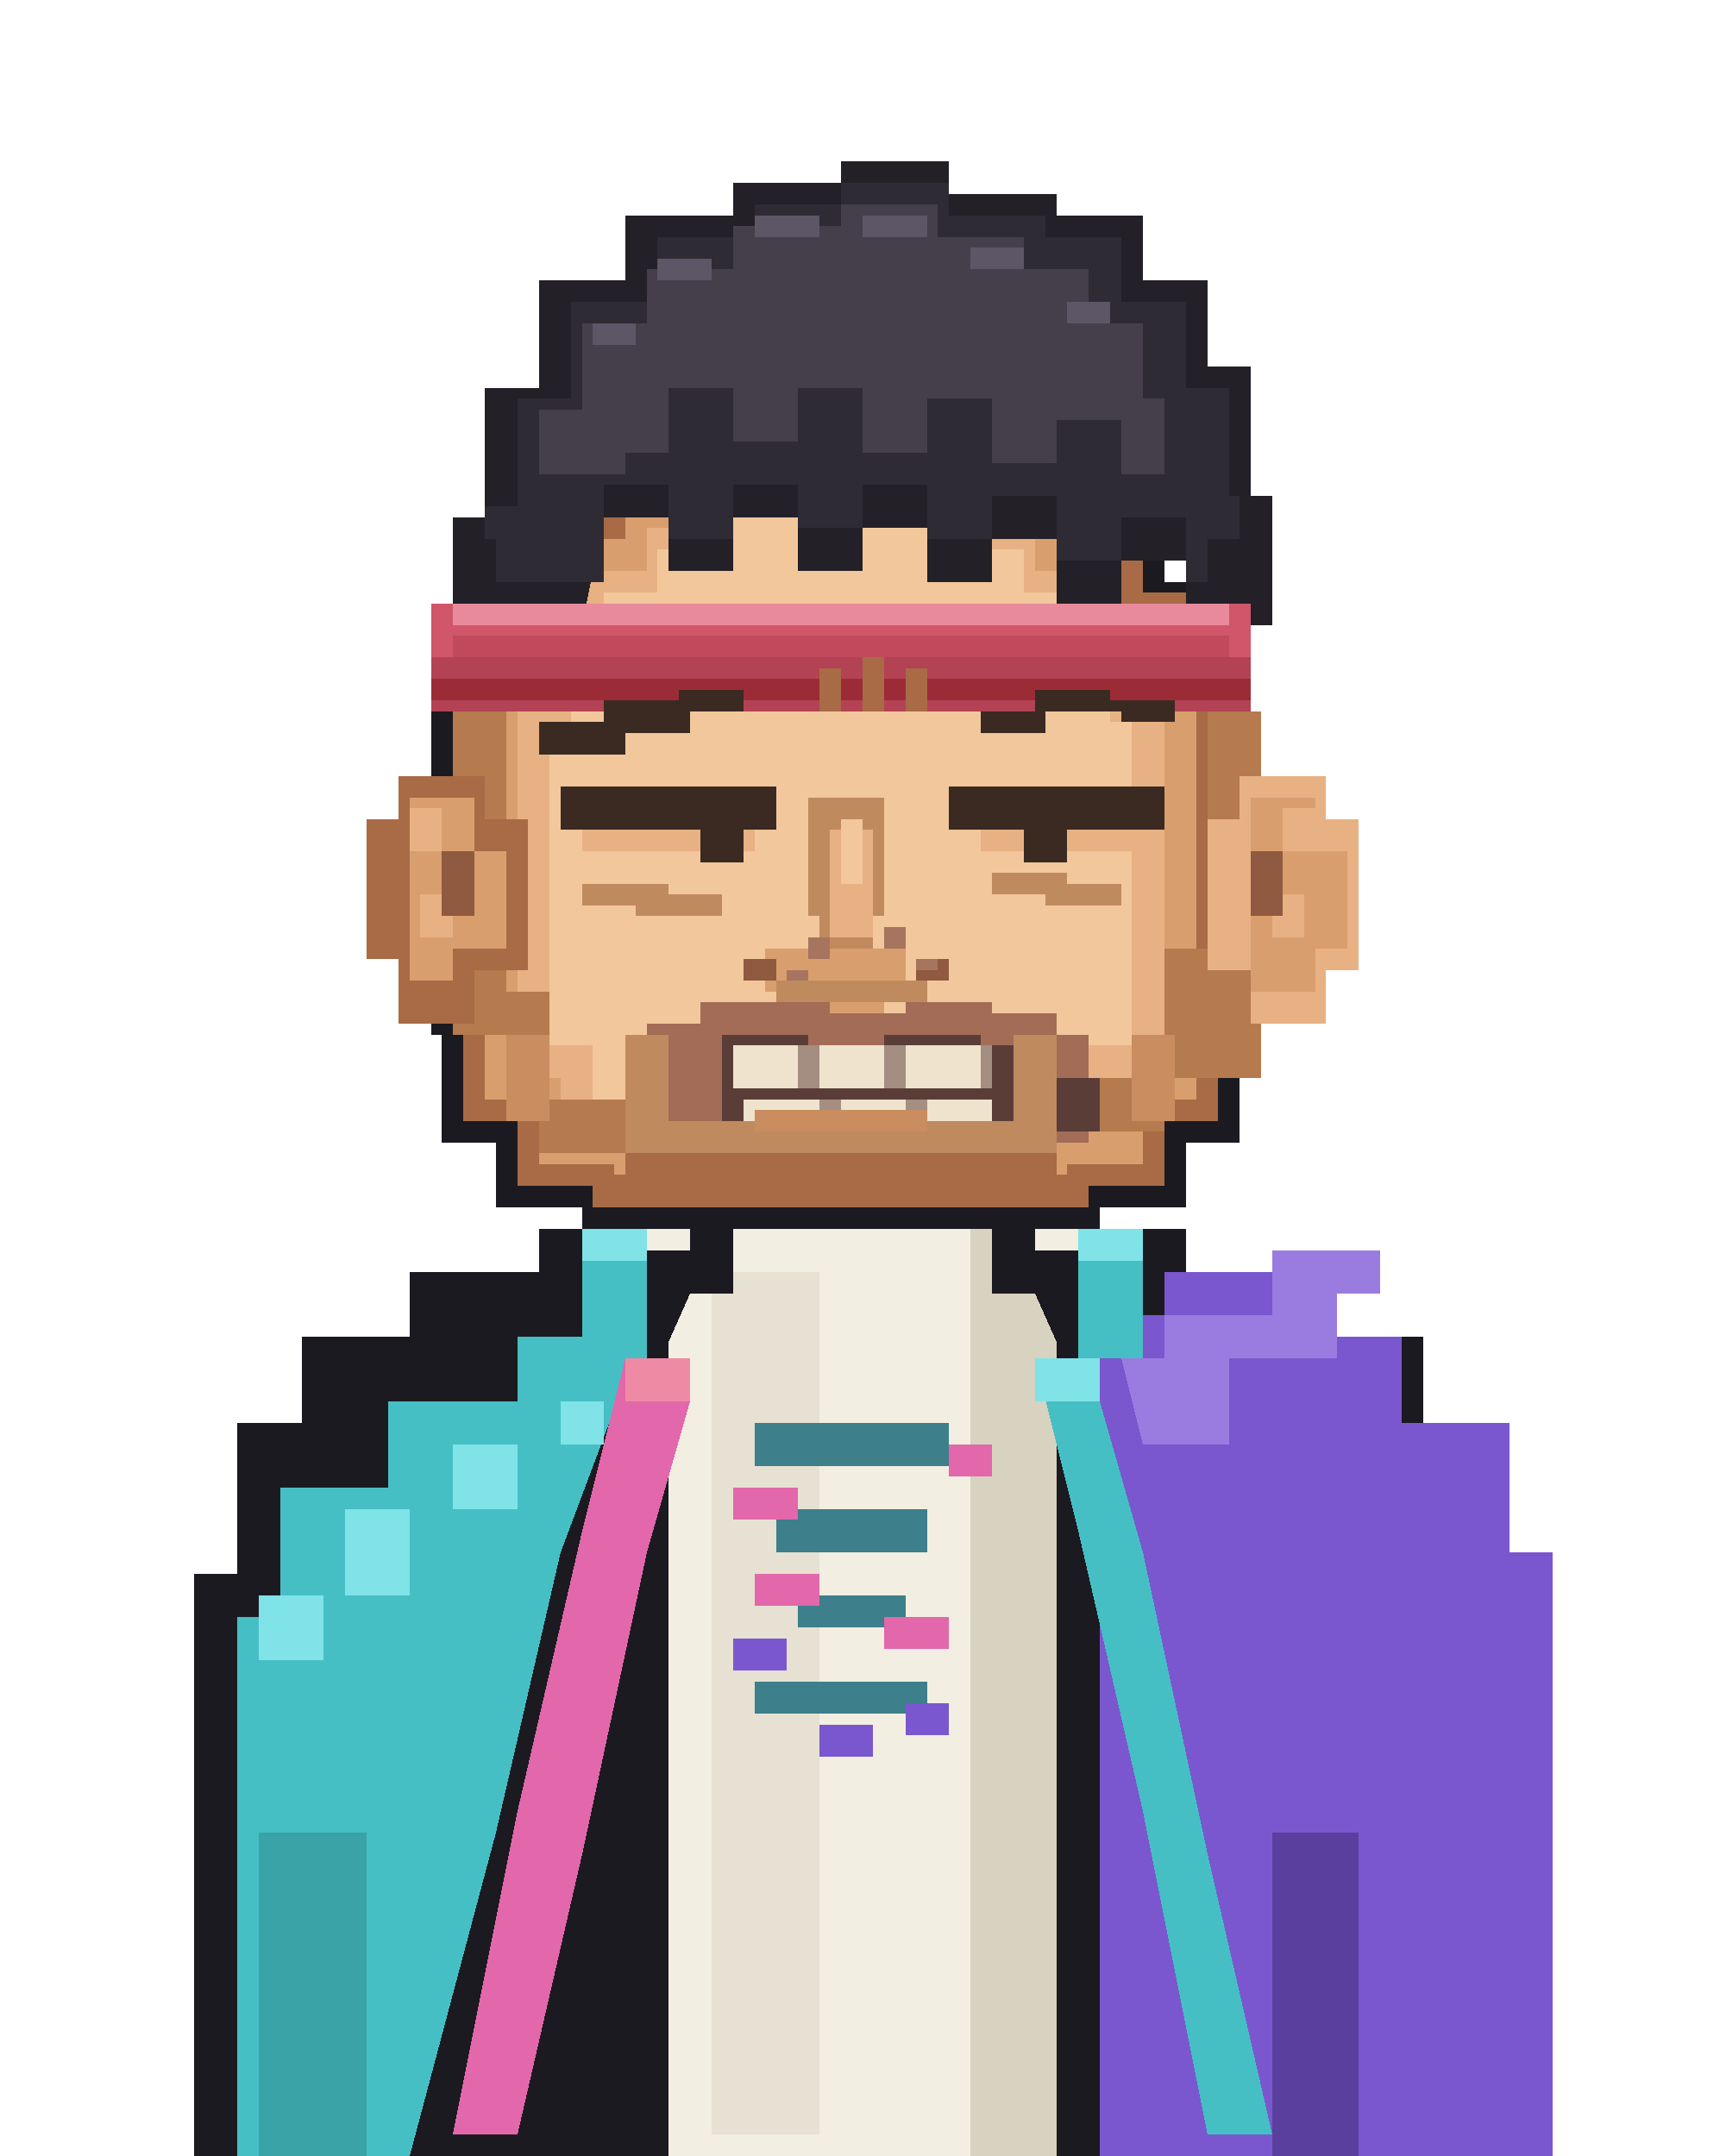
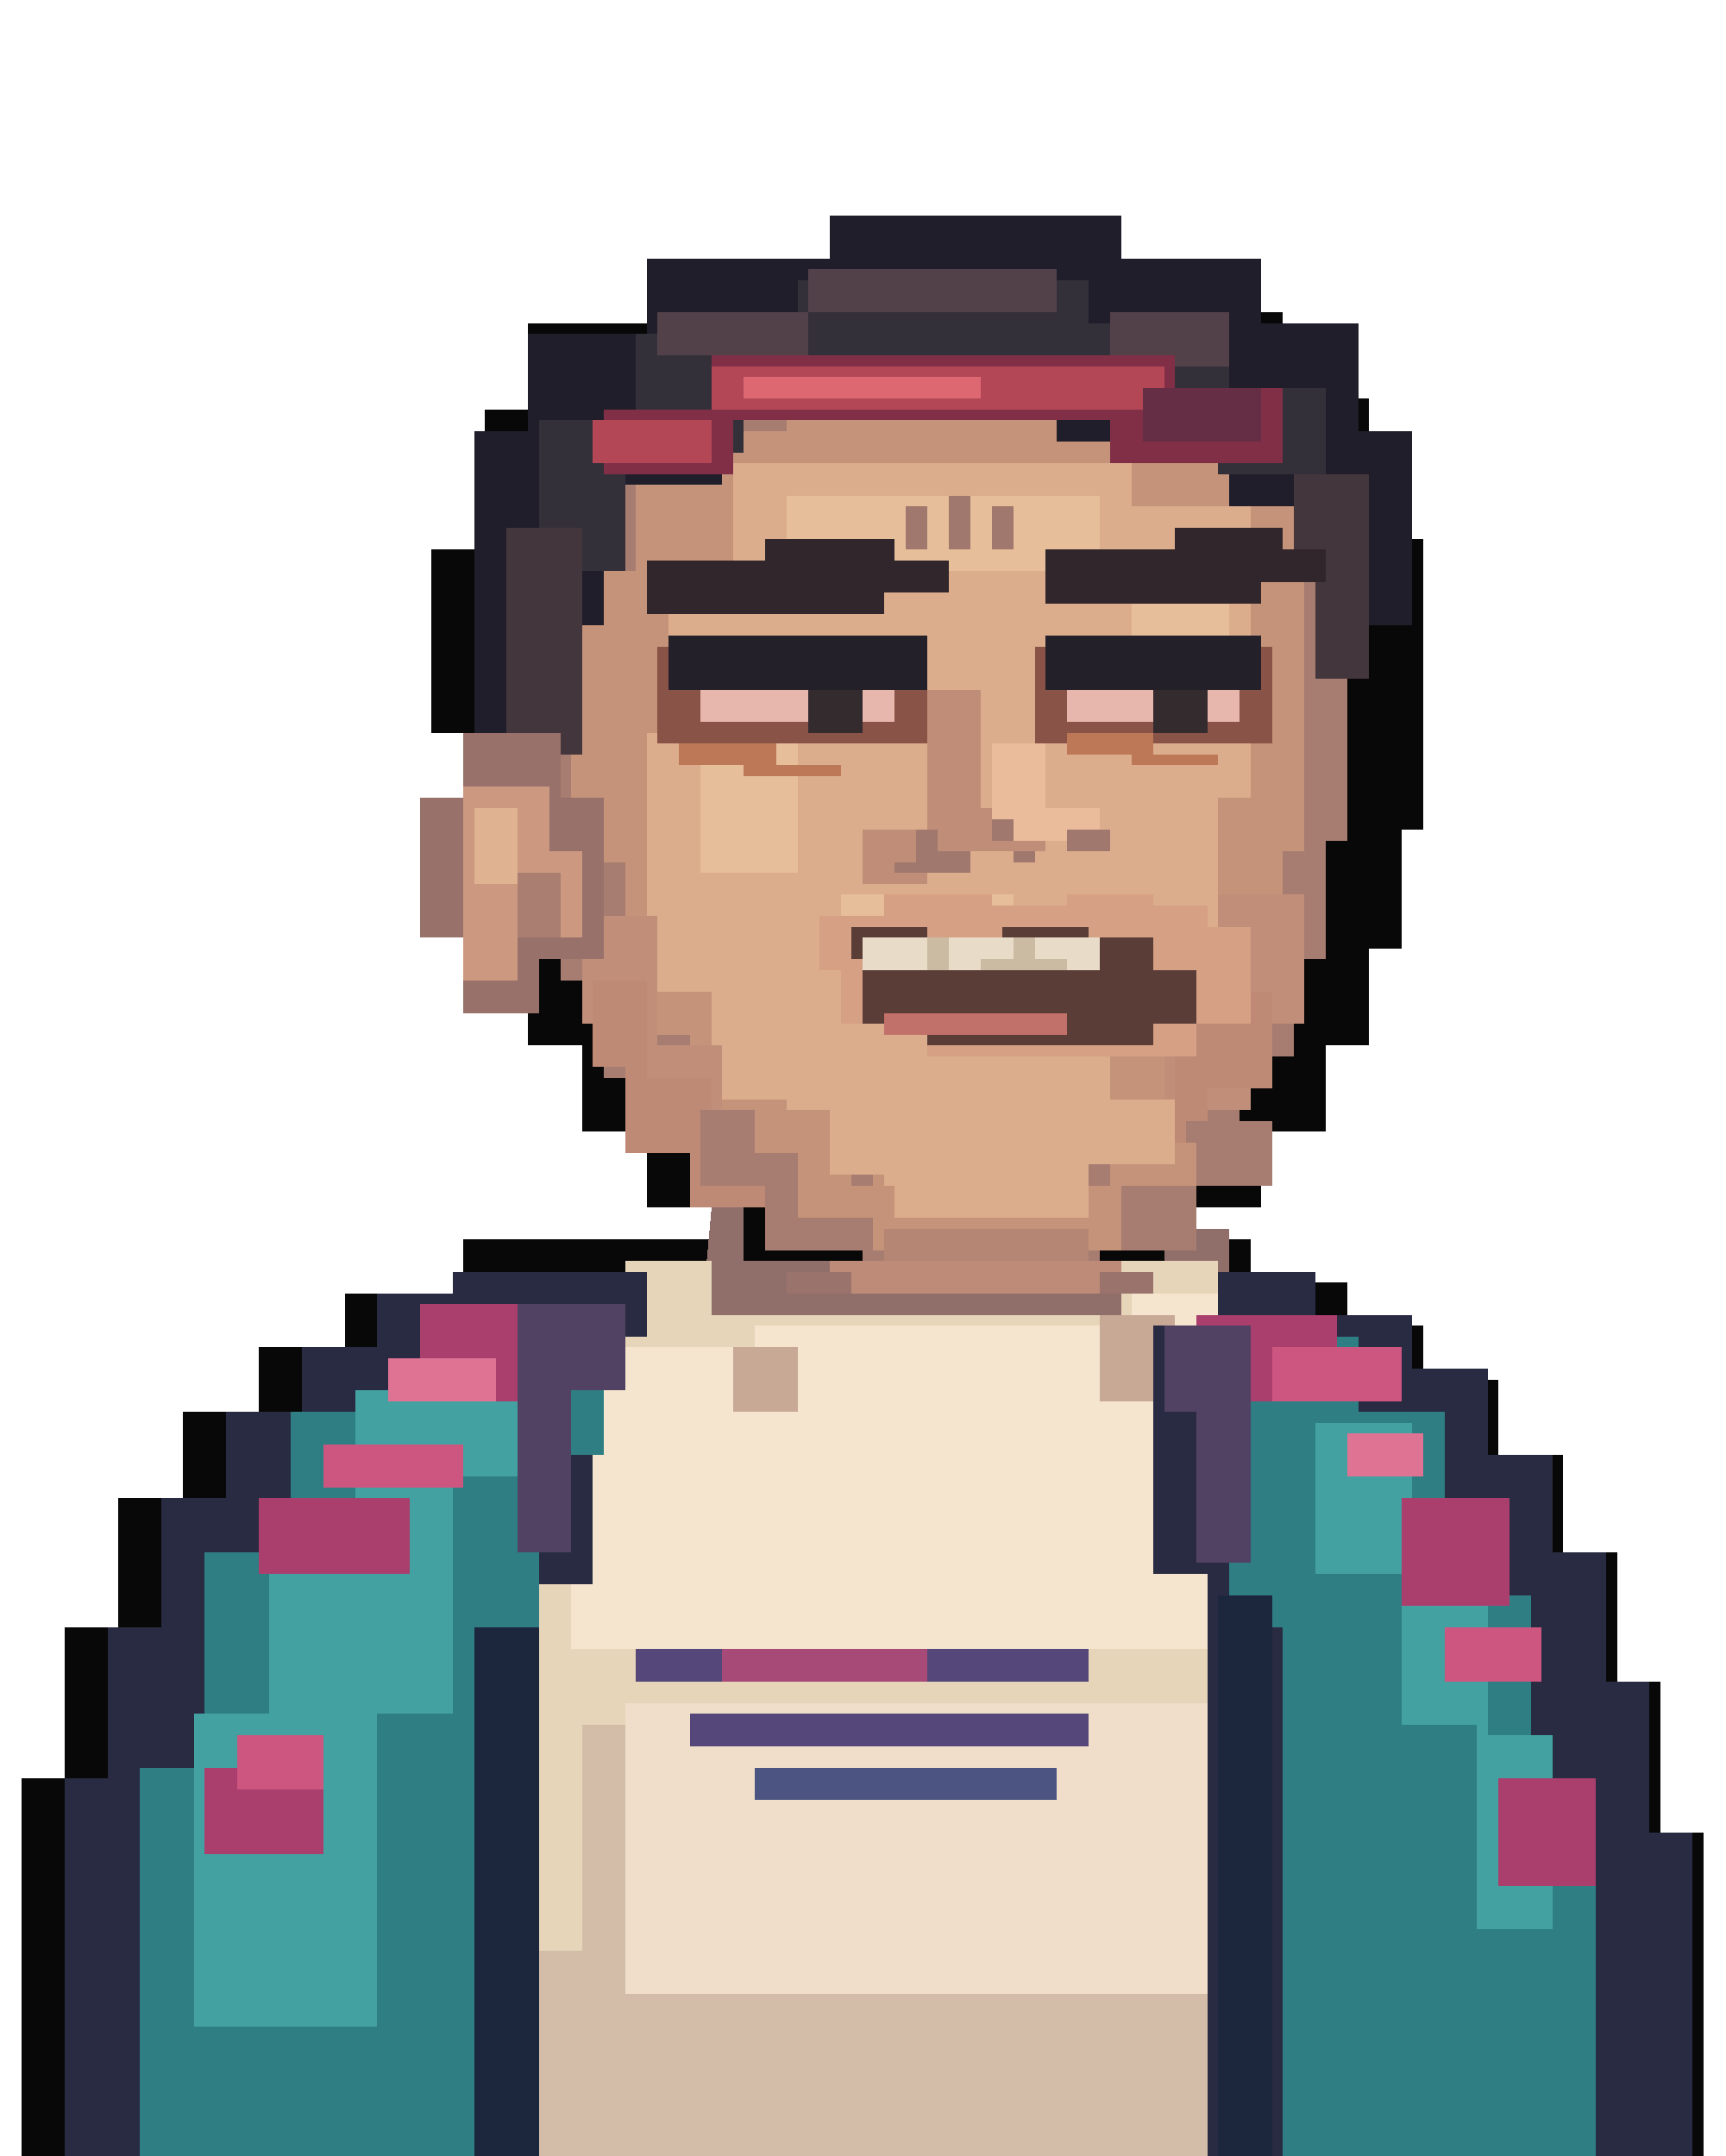
<svg xmlns="http://www.w3.org/2000/svg" width="480" height="600" viewBox="0 0 160 200" shape-rendering="crispEdges" data-expression="disgusted">
-   <g id="body-outline" fill="#1b1a21">
-     <path d="M18 200V146h4v-14h6v-8h10v-6h12v-4h60v4h12v6h10v8h6v14h4v54z" />
+   <g id="body-outline" fill="#080808">
+     <path d="M43 115h73v4h9v4h7v5h7v7h6v9h5v12h4v14h4v30H2v-35h4v-14h5v-12h6v-8h7v-6h8v-5h11z" />
  </g>
  <g id="neck">
-     <path fill="#b57a4e" d="M62 104h32v16h-8v4H70v-4h-8z" />
-     <path fill="#d99e6d" d="M65 104h26v13h5v5H60v-5h5z" />
-     <path fill="#e8b183" d="M69 106h18v9H69z" />
-     <path fill="#a86b45" d="M65 113h26v8H65z" />
+     <path fill="#99736c" d="M66 99h44v26H58v-8h8z" />
+     <path fill="#bd8b77" d="M71 101h33v19H66v-6h5z" />
+     <path fill="#d8a585" d="M75 102h27v14H75z" />
+     <path fill="#906e6a" d="M66 112h11v7h28v-5h9v9H65z" />
  </g>
-   <g id="tank">
-     <path fill="#f2eee1" d="M62 114h36v86H62z" />
-     <path fill="#d8d2c0" d="M90 114h8v86h-8z" />
-     <path fill="#e6e1d2" d="M66 118h10v80H66z" />
-     <path fill="#3d7f8a" d="M70 132h18v4H70zM72 140h14v4H72zM74 148h10v3H74zM70 156h16v3H70z" />
-     <path fill="#e267ab" d="M68 138h6v3h-6zM88 134h4v3h-4zM70 146h6v3h-6zM82 150h6v3h-6z" />
-     <path fill="#7a57cf" d="M68 152h5v3h-5zM84 158h4v3h-4zM76 160h5v3h-5z" />
+   <g id="shirt">
+     <path fill="#e6d5b8" d="M66 122h38v-5h9v8h13v22h-5v53H37v-53h7v-22h14v-8h8z" />
+     <path fill="#f5e5ce" d="M70 123h35v-3h9v33H53v-28h17z" />
+     <path fill="#d3bda9" d="M54 160h67v40H43v-19h11z" />
+     <path fill="#f0deca" d="M58 158h55v27H58z" />
+     <path fill="#c7a996" d="M68 125h6v6h-6zM102 122h7v8h-7z" />
+     <path fill="#554779" d="M59 153h42v3H59zM64 159h37v3H64z" />
+     <path fill="#a74a78" d="M67 153h19v3H67z" />
+     <path fill="#4c5482" d="M70 164h28v3H70z" />
  </g>
-   <g id="windbreaker">
-     <path fill="#1b1a21" d="M18 200v-54h4v-14h6v-8h10v-6h12v-4h14v6l-8 18-6 28-6 34z" />
-     <path fill="#1b1a21" d="M142 200v-54h-4v-14h-6v-8h-10v-6h-12v-4h-14v6l8 18 6 28 6 34z" />
-     <path fill="#46bfc4" d="M22 200v-50h4v-12h10v-8h12v-6h10v4l-6 16-6 26-8 30z" />
-     <path fill="#7fe3e8" d="M24 148h8v-8h10v-6h10v-4h4v4h-8v6H38v8h-8v6h-6z" />
-     <path fill="#3aa3a8" d="M24 170h10v30H24z" />
-     <path fill="#e267ab" d="M58 126h6v4l-4 14-6 28-6 26h-6l6-30 6-26z" />
-     <path fill="#ef8aa4" d="M58 126h6v4h-6z" />
-     <path fill="#7a57cf" d="M102 200v-78h6v-4h10v6h12v8h10v12h4v56z" />
-     <path fill="#9a7ce0" d="M104 126h4v-4h10v-6h10v4h-4v6h-10v8h-8z" />
-     <path fill="#5b3f9e" d="M118 170h8v30h-8z" />
-     <path fill="#46bfc4" d="M96 126h6v4l4 14 6 28 6 26h-6l-6-30-6-26z" />
-     <path fill="#7fe3e8" d="M96 126h6v4h-6z" />
-     <path fill="#f2eee1" d="M58 112h8v4h-8zM94 112h6v4h-6z" />
-     <path fill="#46bfc4" d="M54 114h6v12h-6zM100 114h6v12h-6z" />
-     <path fill="#7fe3e8" d="M54 114h6v3h-6zM100 114h6v3h-6z" />
-     <path fill="#1b1a21" d="M64 114h4v6h-4zM92 114h4v6h-4z" />
+   <g id="jacket">
+     <path fill="#292b42" d="M42 118h18v6h-5v23h-5v53H6v-35h4v-14h5v-12h6v-8h7v-6h7v-5h7zM113 118h9v4h9v5h7v8h6v9h5v12h4v14h4v30h-45v-54h-5v-23h6z" />
+     <path fill="#2e7e83" d="M39 122h17v13h-6v19h-6v46H13v-36h6v-20h8v-13h12zM114 124h12v7h8v17h8v19h6v33h-29v-49h-5z" />
+     <path fill="#43a2a1" d="M33 129h15v8h-6v22h-7v29H18v-29h7v-16h8zM122 132h9v11h7v18h6v18h-7v-19h-7v-14h-8z" />
+     <path fill="#aa3f6e" d="M39 121h14v9H39zM24 139h14v7H24zM19 164h11v8H19zM111 122h13v8h-13zM130 139h10v10h-10zM139 165h9v10h-9z" />
+     <path fill="#cc5680" d="M30 134h13v4H30zM22 161h8v5H22zM118 125h12v5h-12zM134 151h9v5h-9z" />
+     <path fill="#514263" d="M48 121h10v8h-5v15h-5zM108 123h8v22h-5v-14h-3z" />
+     <path fill="#1c263c" d="M44 151h6v49h-6zM113 148h5v52h-5z" />
+     <path fill="#df7394" d="M36 126h10v4H36zM125 133h7v4h-7z" />
+   </g>
+   <g id="under-chin-fill">
+     <path fill="#080808" d="M64 96h50v10h-7v7h-7v4H77v-4h-8v-6h-5z" />
+     <path fill="#b48673" d="M68 97h43v8h-7v6H78v-5H68z" />
  </g>
  <g id="head">
-     <path fill="#1b1a21" d="M54 112L46 112L46 106L41 106L41 96L40 96L40 64L43 64L43 54L48 54L48 47L55 47L55 42L64 42L64 38L92 38L92 42L101 42L101 47L108 47L108 54L113 54L113 64L116 64L116 96L115 96L115 106L110 106L110 112L102 112L102 114L54 114Z" />
-     <path fill="#a86b45" d="M55 110L48 110L48 104L43 104L43 95L42 95L42 65L45 65L45 55L50 55L50 48L56 48L56 44L65 44L65 40L91 40L91 44L100 44L100 48L106 48L106 55L111 55L111 65L114 65L114 95L113 95L113 104L108 104L108 110L101 110L101 112L55 112Z" />
-     <path fill="#d99e6d" d="M57 108L50 108L50 102L45 102L45 93L45 93L45 65L47 65L47 57L52 57L52 50L58 50L58 46L66 46L66 42L90 42L90 46L98 46L98 50L104 50L104 57L109 57L109 65L111 65L111 93L111 93L111 102L106 102L106 108L99 108L99 109L57 109Z" />
-     <path fill="#e8b183" d="M59 105L52 105L52 100L48 100L48 92L48 92L48 66L50 66L50 58L54 58L54 53L60 53L60 49L67 49L67 45L89 45L89 49L96 49L96 53L102 53L102 58L106 58L106 66L108 66L108 92L108 92L108 100L104 100L104 105L97 105L97 106L59 106Z" />
-     <path fill="#f2c79b" d="M61 102L55 102L55 97L51 97L51 90L51 90L51 67L53 67L53 60L56 60L56 55L61 55L61 51L68 51L68 48L88 48L88 51L95 51L95 55L100 55L100 60L103 60L103 67L105 67L105 90L105 90L105 97L101 97L101 102L95 102L95 103L61 103Z" />
-     <path fill="#b57a4e" d="M42 66h5v26h4v10h8v5h-9V96h-8zM112 66h5v34h-9v5h-8v-5h8V88h4z" />
-     <path fill="#c98d5f" d="M47 96h4v8h-4zM105 96h4v8h-4z" />
-     <path fill="#c08a5f" d="M62 101h32v4H62z" />
-     <path fill="#a86b45" d="M58 106h40v3H58z" />
+     <path fill="#080808" d="M49 30h13v-6h43v5h14v8h8v13h5v27h-2v11h-3v9h-4v8h-6v7h-9v5h-11v3H79v-3H69v-5h-9v-7h-6v-8h-5V87h-4V68h-5V51h5V38h4z" />
+     <path fill="#a77c71" d="M53 39h11v-7h40v5h14v10h7v31h-2v11h-3v9h-5v7h-7v6h-9v4H80v-3h-10v-5h-8v-7h-6v-9h-4V78h-4V61h5z" />
+     <path fill="#c59379" d="M59 40h14v-6h29v5h13v8h6v32h-2v11h-4v9h-6v8h-9v4H81v-3H72v-5h-8v-7h-6V80h-5V68h-1V53h7z" />
+     <path fill="#dcad8c" d="M68 43h37v4h11v27h-3v14h-3v10h-7v8h-9v4H82v-3h-9v-5h-7v-10h-6V68h2V52h6z" />
+     <path fill="#e7be9a" d="M73 46h29v7H73zM105 53h9v8h-9zM65 67h9v14h-9zM78 83h16v9H78z" />
+     <path fill="#c18f79" d="M54 85h7v12h6v7h8v5h-9v-6h-6v-8h-6zM113 83h8v12h-5v8h-8v5h-6v-5h6v-8h5z" />
+     <path fill="#bf8a75" d="M55 91h5v9h6v7h9v5H64v-5h-6v-8h-3zM111 92h7v9h-6v6h-9v-5h6v-6h2z" />
+   </g>
+   <g id="chin-fullness">
+     <path fill="#a77c71" d="M65 103h9v7h9v4h19v-4h8v-6h8v6h-7v6h-9v3H80v-3h-9v-6h-6z" />
+     <path fill="#c59379" d="M70 103h9v7h24v-4h8v4h-7v6H81v-3H74v-6h-4z" />
+     <path fill="#dcad8c" d="M77 101h7v5h18v-4h7v6h-8v5H83v-4h-6z" />
+     <path fill="#b48673" d="M82 114h19v3H82z" />
+   </g>
+   <g id="jaw-neck-transition">
+     <path fill="#99736c" d="M73 118h34v2H73z" />
+     <path fill="#bd8b77" d="M79 117h23v3H79z" />
+   </g>
+   <g id="hair">
+     <path fill="#201e2a" d="M44 58V40h5v-9h11v-7h17v-4h27v4h13v6h9v10h5v18h-8V47h-9v-6H98v-4H67v8H56v13h-5v16h-7z" />
+     <path fill="#34303a" d="M50 39h9v-8h15v-5h27v4h13v6h9v8h-10v-6H98v-4H69v8H58v11h-8z" />
+     <path fill="#53414a" d="M61 29h14v-4h23v4H75v4H61zM103 29h11v5h-11z" />
+     <path fill="#43363d" d="M47 49h7v21h-7zM120 44h7v19h-5V51h-2z" />
+   </g>
+   <g id="headband">
+     <path fill="#812f47" d="M56 38h10v-5h43v3h10v7h-16v-4H68v5H56z" />
+     <path fill="#b44756" d="M66 34h42v4H66zM55 39h11v4H55z" />
+     <path fill="#dd6872" d="M69 35h22v2H69z" />
+     <path fill="#652e44" d="M106 36h11v5h-11z" />
  </g>
  <g id="ear">
-     <path fill="#a86b45" d="M37 72h8v4h4v14h-5v5h-7v-6h-3V76h3z" />
-     <path fill="#d99e6d" d="M38 74h6v5h3v9h-5v3h-4z" />
-     <path fill="#e8b183" d="M38 75h3v4h-3zM39 83h3v4h-3z" />
-     <path fill="#8f5a3f" d="M41 79h3v6h-3z" />
-     <path fill="#e8b183" d="M115 72h8v4h3v14h-3v5h-7v-5h-4V76h3z" />
-     <path fill="#d99e6d" d="M116 74h6v5h3v9h-3v4h-6z" />
-     <path fill="#e8b183" d="M119 75h3v4h-3zM118 83h3v4h-3z" />
-     <path fill="#8f5a3f" d="M116 79h3v6h-3z" />
-   </g>
-   <g id="hair">
-     <path fill="#232028" d="M54 58H42V48H45V36H50V26H58V20H68V17H78V15H88V18H98V20H106V26H112V34H116V46H118V58H110V52H104V56H98V50H92V54H86V49H80V53H74V48H68V53H62V48H56Z" />
-     <path fill="#2f2b35" d="M56 54H45V47H48V37H53V28H61V22H70V19H78V17H88V20H97V22H104V28H110V36H114V46H115V54H110V48H104V52H98V46H92V50H86V45H80V49H74V45H68V50H62V45H56Z" />
-     <path fill="#453f4c" d="M58 44H50V38H54V30H60V25H68V21H78V19H87V22H95V25H101V30H106V37H108V44H104V39H98V43H92V37H86V42H80V36H74V41H68V36H62V42H58Z" />
-     <path fill="#5d5666" d="M55 30h4v2h-4zM61 24h5v2h-5zM70 20h6v2h-6zM80 20h6v2h-6zM90 23h5v2h-5zM99 28h4v2h-4z" />
-     <path fill="#232028" d="M42 50h4v8h-4zM112 50h4v8h-4z" />
-   </g>
-   <g id="headband">
-     <path fill="#b34254" d="M40 61h76v5H40z" />
-     <path fill="#d1566a" d="M40 56h76v5H40z" />
-     <path fill="#e88a9c" d="M42 56h72v2H42z" />
-     <path fill="#c04a5c" d="M42 59h72v2H42z" />
-     <path fill="#9c2b38" d="M40 63h76v2H40z" />
+     <path fill="#98716a" d="M43 68h9v6h4v15h-6v5h-7v-7h-4V74h4z" />
+     <path fill="#cc9980" d="M43 73h8v6h3v8h-6v4h-5z" />
+     <path fill="#dfb291" d="M44 75h4v7h-4z" />
+     <path fill="#aa7f72" d="M48 81h4v6h-4z" />
  </g>
  <g id="expression-neutral">
    <g id="expression-brows">
-       <path fill="#3a2a22" d="M50 67h6v-2h7v-1h6v2h-5v2h-6v2h-8z" />
-       <path fill="#3a2a22" d="M91 66h5v-2h7v1h6v2h-5v-1h-7v2h-6z" />
-       <path fill="#a86b45" d="M76 62h2v4h-2zM80 61h2v5h-2zM84 62h2v4h-2z" />
+       <path fill="#30262b" d="M60 52h11v-2h12v2h5v3h-6v2H60z" />
+       <path fill="#30262b" d="M97 51h12v-2h10v2h4v3h-6v2H97z" />
+       <path fill="#a0786d" d="M84 47h2v4h-2zM88 46h2v5h-2zM92 47h2v4h-2z" />
    </g>
    <g id="expression-eyes">
-       <path fill="#e8b183" d="M54 77h16v2H54zM91 77h15v2H91z" />
-       <path fill="#3a2a22" d="M65 76h4v4h-4zM95 76h4v4h-4z" />
-       <path fill="#3a2a22" d="M52 73h20v4H52zM88 73h20v4H88z" />
-       <path fill="#c08a5f" d="M54 82h8v1h5v2h-8v-1h-5z" />
-       <path fill="#c08a5f" d="M92 81h7v1h5v2h-7v-1h-5z" />
+       <path fill="#8a5347" d="M61 60h25v9H61zM96 60h22v9H96z" />
+       <path fill="#e7b6ad" d="M65 63h18v4H65zM99 63h16v4H99z" />
+       <path fill="#332b2e" d="M75 63h5v5h-5zM107 63h5v5h-5z" />
+       <path fill="#24202a" d="M62 59h24v5H62zM97 59h20v5H97z" />
+       <path fill="#bd7957" d="M63 69h9v2h6v1h-9v-1h-6zM99 68h8v2h6v1h-8v-1h-6z" />
    </g>
-     <path fill="#c08a5f" d="M75 74h7v11h-1v6h-5v-6h-1z" />
-     <path fill="#e8b183" d="M77 77h4v10h-4z" />
-     <path fill="#d99e6d" d="M71 88h13v4h-2v2h-9v-2h-2z" />
-     <path fill="#f2c79b" d="M78 76h2v6h-2z" />
-     <path fill="#8f5a3f" d="M69 89h3v2h-3zM85 89h3v2h-3z" />
-     <path fill="#c08a5f" d="M72 91h14v2H72z" />
+     <g id="expression-nose">
+       <path fill="#c08e78" d="M86 64h5v11h6v4H86v3h-6v-5h6z" />
+       <path fill="#eabc9b" d="M92 69h5v6h5v3h-10z" />
+       <path fill="#a0786d" d="M85 79h5v2h-5zM99 77h4v2h-4z" />
+     </g>
    <g id="expression-mouth">
-       <path fill="#a77460" d="M75 87h2v2h-2zM82 86h2v2h-2zM73 90h2v1h-2zM85 89h2v1h-2z" />
-       <path fill="#a26c56" d="M60 95h5v-2h12v1h7v-1h8v1h6v2h3v10h-5v3H65v-3h-5z" />
-       <path fill="#5b3d38" d="M67 96h8v1h7v-1h9v1h7v3h4v5h-4v2H71v-2h-4v-7z" />
-       <path fill="#efe3cd" d="M68 97h6v4h-6zM76 97h6v4h-6zM84 97h7v4h-7z" />
-       <path fill="#a48e82" d="M74 97h2v4h-2zM82 97h2v4h-2zM91 97h1v4h-1z" />
-       <path fill="#efe3cd" d="M69 102h7v2h-7zM78 102h6v2h-6zM86 102h6v2h-6z" />
-       <path fill="#a48e82" d="M76 102h2v2h-2zM84 102h2v2h-2z" />
-       <path fill="#c48b75" d="M70 104h19v2H70z" />
+       <path fill="#a0786d" d="M85 77h2v2h-2zM92 76h2v2h-2zM83 80h2v1h-2zM94 79h2v1h-2z" />
+       <path fill="#d5a083" d="M76 85h6v-2h10v1h7v-1h8v1h5v2h4v9h-5v3H86v-3h-8v-5h-2z" />
+       <path fill="#5b3d38" d="M79 86h7v1h7v-1h8v1h6v3h4v5h-4v2H86v-2h-6v-6h-1z" />
+       <path fill="#e8dcc8" d="M80 87h22v3H80z" />
+       <path fill="#cbbba2" d="M86 87h2v3h-2zM94 87h2v3h-2zM91 89h8v1h-8z" />
+       <path fill="#c2716a" d="M82 94h17v2H82z" />
    </g>
-     <path fill="#c08a5f" d="M58 96h4v11h-4zM94 96h4v11h-4z" />
-     <path fill="#c08a5f" d="M62 104h32v3H62z" />
-     <path fill="#a86b45" d="M58 107h40v2H58z" />
-     <path fill="#c98d5f" d="M70 103h16v2H70z" />
  </g>
</svg>
